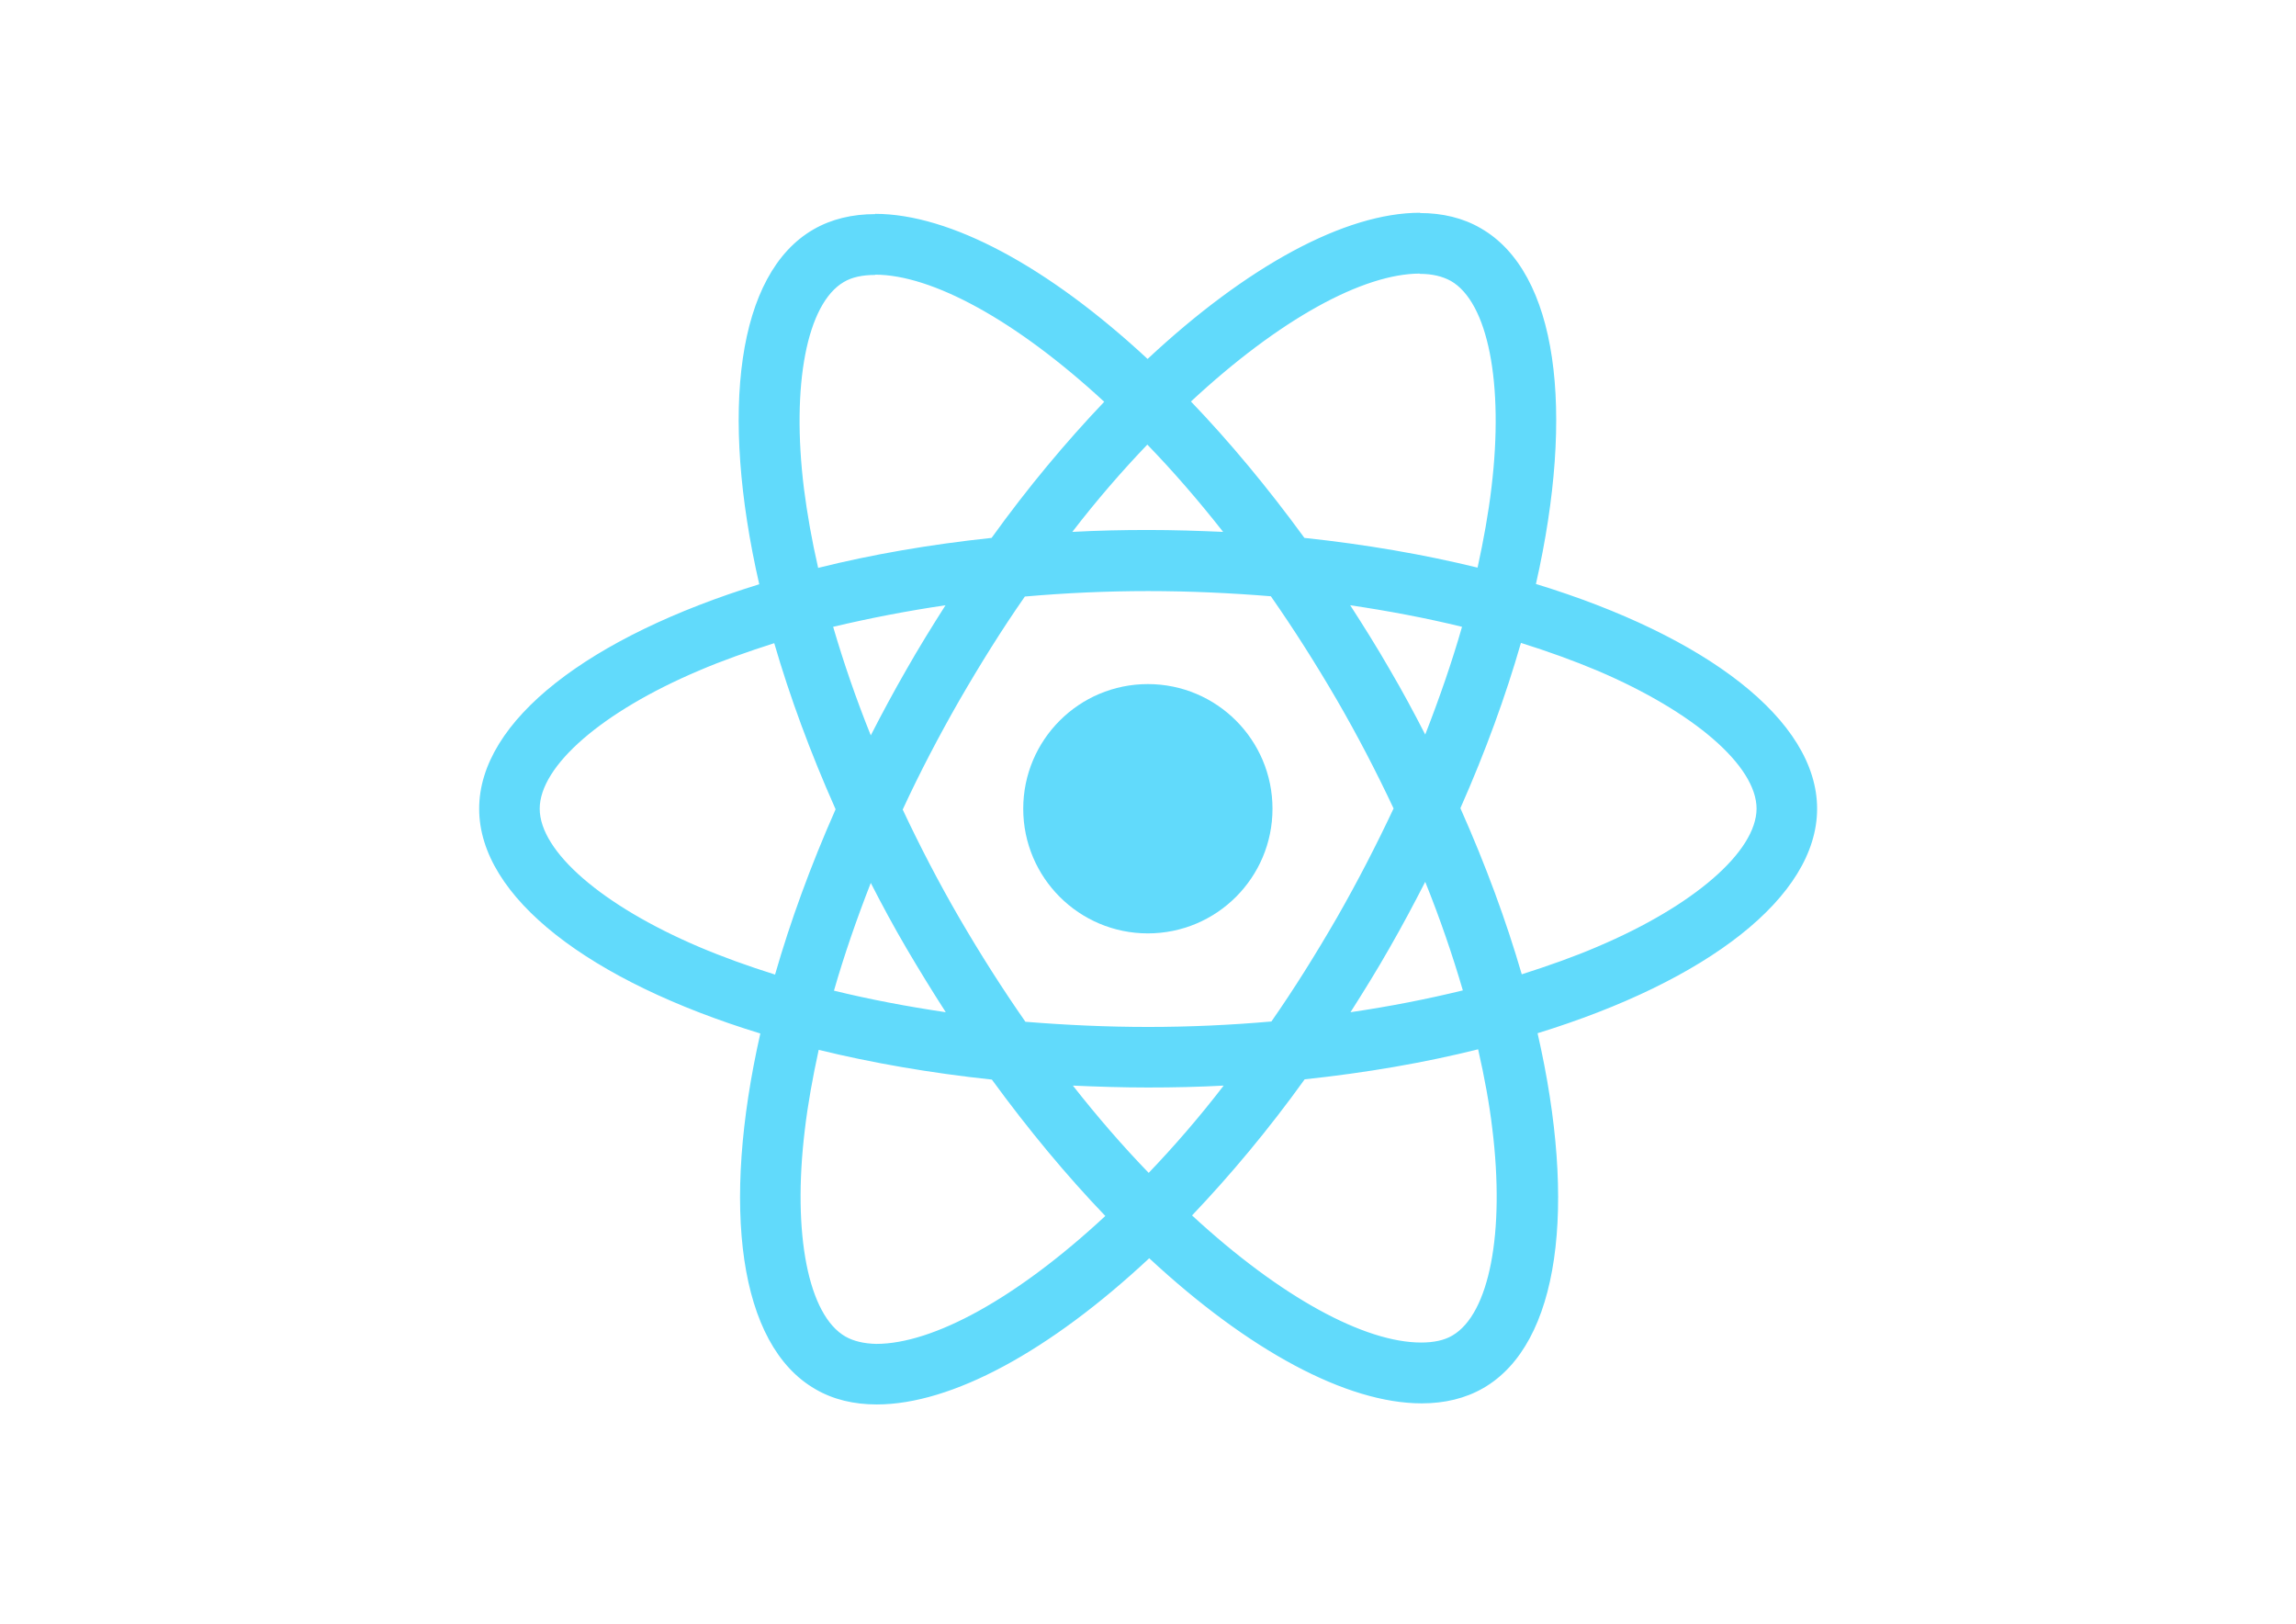
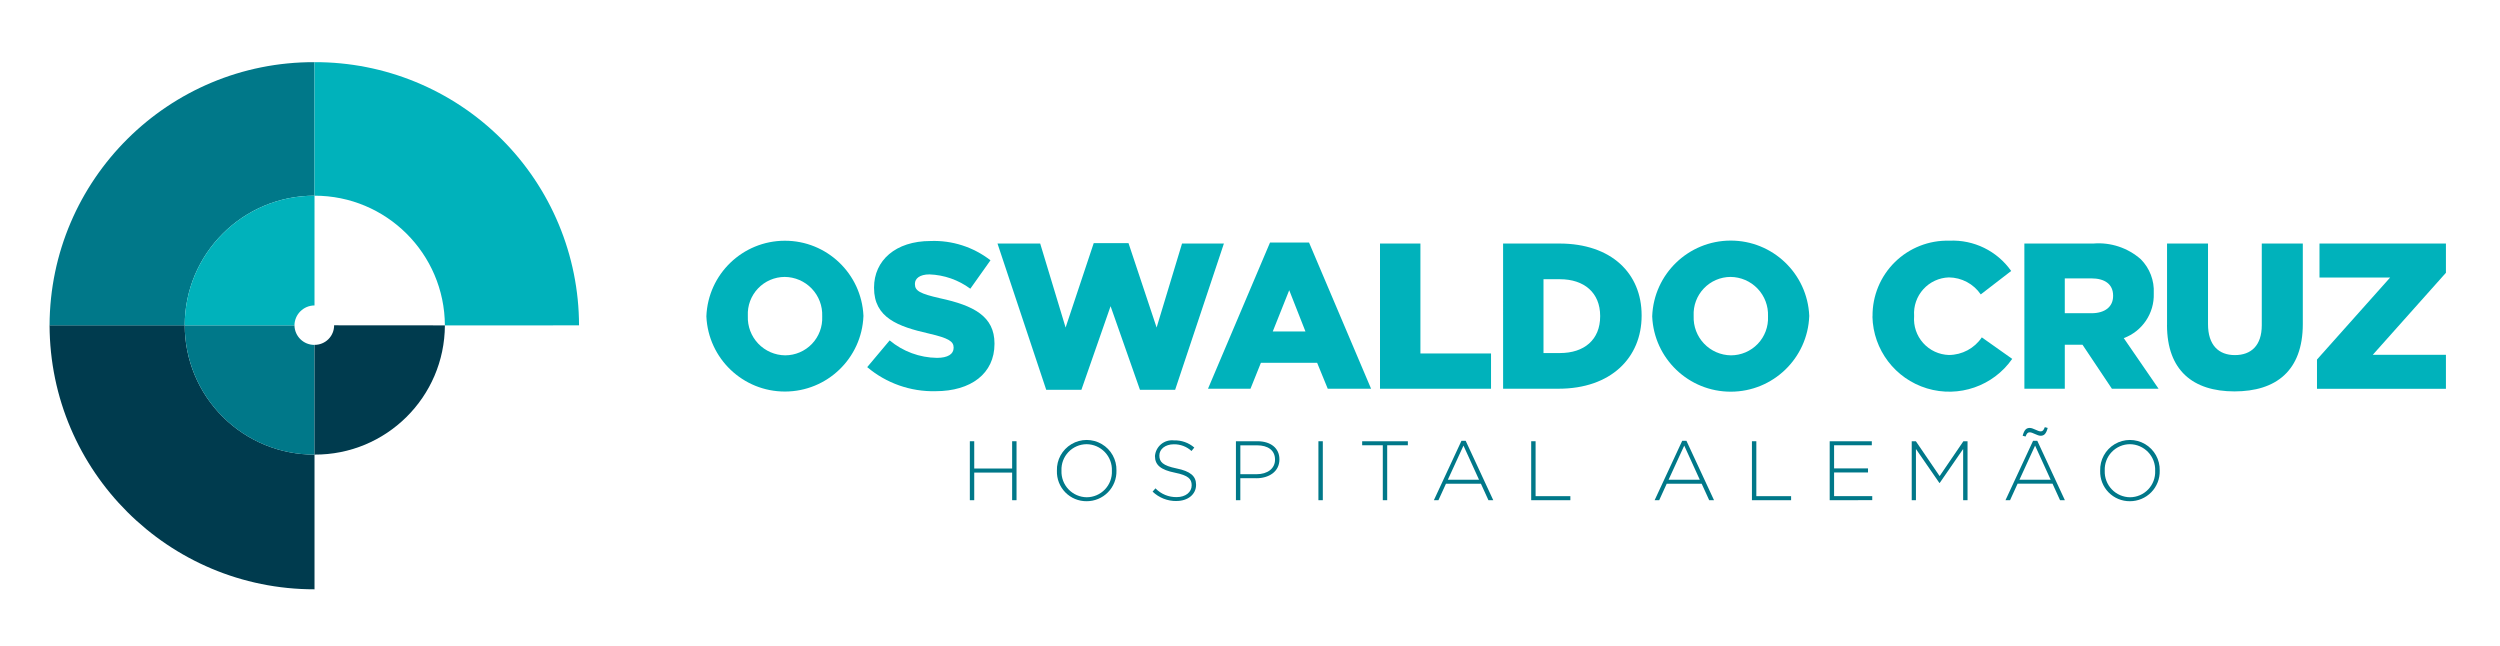
- <svg xmlns="http://www.w3.org/2000/svg" viewBox="0 0 841.9 595.3">
-   <g fill="#61DAFB">
-     <path d="M666.3 296.5c0-32.5-40.7-63.3-103.1-82.4 14.4-63.6 8-114.2-20.2-130.4-6.5-3.8-14.1-5.6-22.4-5.6v22.3c4.6 0 8.3.9 11.4 2.6 13.6 7.8 19.5 37.5 14.9 75.7-1.1 9.4-2.9 19.3-5.1 29.4-19.6-4.8-41-8.5-63.5-10.9-13.5-18.5-27.5-35.3-41.6-50 32.6-30.3 63.2-46.9 84-46.9V78c-27.5 0-63.5 19.6-99.9 53.6-36.4-33.8-72.4-53.2-99.9-53.2v22.3c20.7 0 51.4 16.5 84 46.6-14 14.7-28 31.4-41.3 49.9-22.6 2.4-44 6.1-63.6 11-2.3-10-4-19.7-5.2-29-4.7-38.2 1.1-67.9 14.6-75.8 3-1.8 6.9-2.6 11.5-2.6V78.5c-8.4 0-16 1.8-22.6 5.6-28.1 16.2-34.4 66.7-19.9 130.1-62.2 19.2-102.7 49.9-102.7 82.3 0 32.5 40.7 63.3 103.1 82.4-14.4 63.6-8 114.2 20.2 130.4 6.5 3.8 14.1 5.6 22.5 5.6 27.5 0 63.5-19.6 99.9-53.6 36.4 33.8 72.4 53.2 99.9 53.2 8.4 0 16-1.8 22.6-5.6 28.1-16.2 34.4-66.7 19.9-130.1 62-19.1 102.5-49.9 102.5-82.3zm-130.2-66.7c-3.7 12.9-8.3 26.2-13.5 39.5-4.1-8-8.4-16-13.1-24-4.6-8-9.5-15.8-14.4-23.4 14.2 2.1 27.9 4.7 41 7.9zm-45.8 106.5c-7.8 13.5-15.8 26.3-24.1 38.2-14.9 1.3-30 2-45.2 2-15.1 0-30.2-.7-45-1.9-8.3-11.9-16.4-24.6-24.2-38-7.6-13.1-14.5-26.4-20.8-39.8 6.2-13.4 13.2-26.8 20.7-39.9 7.8-13.5 15.8-26.3 24.1-38.2 14.9-1.3 30-2 45.2-2 15.1 0 30.2.7 45 1.9 8.3 11.9 16.4 24.6 24.2 38 7.6 13.1 14.5 26.4 20.8 39.8-6.3 13.4-13.2 26.8-20.7 39.9zm32.3-13c5.4 13.4 10 26.8 13.8 39.8-13.1 3.2-26.9 5.9-41.2 8 4.9-7.7 9.8-15.6 14.4-23.7 4.6-8 8.9-16.1 13-24.1zM421.2 430c-9.3-9.6-18.6-20.3-27.8-32 9 .4 18.2.7 27.5.7 9.4 0 18.7-.2 27.8-.7-9 11.7-18.3 22.4-27.5 32zm-74.4-58.9c-14.2-2.1-27.9-4.7-41-7.9 3.7-12.9 8.3-26.2 13.5-39.5 4.1 8 8.4 16 13.1 24 4.7 8 9.5 15.8 14.4 23.4zM420.7 163c9.3 9.6 18.6 20.3 27.8 32-9-.4-18.2-.7-27.5-.7-9.4 0-18.7.2-27.8.7 9-11.7 18.3-22.4 27.5-32zm-74 58.9c-4.9 7.7-9.8 15.6-14.4 23.7-4.6 8-8.9 16-13 24-5.4-13.4-10-26.8-13.8-39.8 13.1-3.1 26.9-5.8 41.2-7.9zm-90.5 125.2c-35.4-15.1-58.3-34.9-58.3-50.6 0-15.7 22.9-35.6 58.3-50.6 8.6-3.7 18-7 27.7-10.1 5.7 19.6 13.2 40 22.5 60.9-9.2 20.8-16.6 41.1-22.2 60.6-9.9-3.1-19.3-6.5-28-10.2zM310 490c-13.6-7.8-19.5-37.5-14.9-75.7 1.1-9.4 2.9-19.3 5.1-29.4 19.6 4.8 41 8.5 63.5 10.9 13.5 18.5 27.5 35.3 41.6 50-32.6 30.3-63.2 46.9-84 46.9-4.5-.1-8.3-1-11.3-2.7zm237.2-76.2c4.7 38.2-1.1 67.9-14.6 75.8-3 1.8-6.9 2.6-11.5 2.6-20.7 0-51.4-16.5-84-46.6 14-14.7 28-31.4 41.3-49.9 22.6-2.4 44-6.1 63.6-11 2.3 10.1 4.1 19.8 5.2 29.1zm38.5-66.7c-8.6 3.7-18 7-27.7 10.1-5.7-19.6-13.2-40-22.5-60.9 9.2-20.8 16.6-41.1 22.2-60.6 9.9 3.1 19.3 6.5 28.1 10.2 35.4 15.1 58.3 34.9 58.3 50.6-.1 15.7-23 35.6-58.4 50.6zM320.8 78.4z" />
-     <circle cx="420.9" cy="296.5" r="45.7" />
-     <path d="M520.5 78.1z" />
+ <svg xmlns="http://www.w3.org/2000/svg" width="186" height="48" viewBox="0 0 186 48">
+   <defs>
+     <style>.a{fill:none;}.b{clip-path:url(#a);}.c{fill:#00b2bb;}.d{fill:#007889;}.e{fill:#003b4e;}</style>
+     <clipPath id="a">
+       <rect class="a" width="186" height="48" />
+     </clipPath>
+   </defs>
+   <g transform="translate(-226.771 -277.796)">
+     <g class="b" transform="translate(226.771 277.796)">
+       <path class="c" d="M365.334,330.844v-.03a5.848,5.848,0,0,1,11.685-.031v.031a5.848,5.848,0,0,1-11.685.03m8.617,0v-.03a2.813,2.813,0,0,0-2.79-2.918,2.758,2.758,0,0,0-2.743,2.887v.031a2.809,2.809,0,0,0,2.774,2.916,2.761,2.761,0,0,0,2.759-2.886" transform="translate(-312.779 -307.293)" />
+       <path class="c" d="M396.874,334.661l1.673-1.992a5.6,5.6,0,0,0,3.518,1.3c.806,0,1.24-.278,1.24-.741v-.031c0-.447-.356-.694-1.829-1.034-2.309-.525-4.091-1.173-4.091-3.4v-.031c0-2.006,1.6-3.457,4.2-3.457a6.845,6.845,0,0,1,4.463,1.435l-1.5,2.114a5.456,5.456,0,0,0-3.038-1.065c-.728,0-1.084.309-1.084.695v.031c0,.494.372.709,1.875,1.05,2.5.54,4.045,1.342,4.045,3.364v.031c0,2.207-1.751,3.519-4.386,3.519a7.6,7.6,0,0,1-5.083-1.79" transform="translate(-332.356 -307.344)" />
+       <path class="c" d="M422.435,325.717h3.177l1.891,6.25,2.092-6.281h2.587l2.092,6.281,1.891-6.25h3.115l-3.627,10.88h-2.619l-2.185-6.219-2.17,6.219h-2.619Z" transform="translate(-348.222 -307.598)" />
+       <path class="c" d="M468.342,325.564h2.9l4.618,10.88h-3.224l-.79-1.929h-4.184l-.775,1.929h-3.161Zm2.635,6.62-1.208-3.071-1.225,3.071Z" transform="translate(-373.851 -307.522)" />
+       <path class="c" d="M497.469,325.769h3.007v8.179h5.253v2.624h-8.26Z" transform="translate(-394.797 -307.65)" />
+       <path class="c" d="M521.614,325.769H525.8c3.874,0,6.121,2.222,6.121,5.339v.032c0,3.116-2.278,5.431-6.183,5.431h-4.123Zm4.231,8.148c1.8,0,2.991-.987,2.991-2.731v-.031c0-1.729-1.193-2.731-2.991-2.731h-1.225v5.493Z" transform="translate(-409.784 -307.65)" />
+       <path class="c" d="M550.863,330.844v-.03a5.847,5.847,0,0,1,11.684-.031v.031a5.847,5.847,0,0,1-11.684.03m8.616,0v-.03a2.812,2.812,0,0,0-2.789-2.918,2.758,2.758,0,0,0-2.743,2.887v.031a2.809,2.809,0,0,0,2.774,2.916,2.761,2.761,0,0,0,2.758-2.886" transform="translate(-427.939 -307.293)" />
+       <path class="c" d="M594.085,330.844v-.03A5.561,5.561,0,0,1,599.8,325.2a5.32,5.32,0,0,1,4.6,2.253l-2.263,1.744a2.908,2.908,0,0,0-2.371-1.265,2.676,2.676,0,0,0-2.588,2.856v.031a2.676,2.676,0,0,0,2.588,2.885,2.966,2.966,0,0,0,2.449-1.311l2.262,1.6a5.716,5.716,0,0,1-10.4-3.148" transform="translate(-454.768 -307.293)" />
+       <path class="c" d="M623.867,325.769H629a4.752,4.752,0,0,1,3.533,1.172,3.341,3.341,0,0,1,.961,2.516v.03a3.418,3.418,0,0,1-2.232,3.319l2.588,3.764h-3.472l-2.185-3.271h-1.318v3.271h-3.006Zm4.99,5.185c1.023,0,1.612-.494,1.612-1.281v-.031c0-.849-.619-1.281-1.627-1.281h-1.968v2.593Z" transform="translate(-473.254 -307.65)" />
+       <path class="c" d="M651.852,331.833v-6.064H654.9v6c0,1.559.791,2.3,2,2.3s2-.71,2-2.222v-6.08h3.053v5.987c0,3.488-2,5.016-5.083,5.016s-5.021-1.559-5.021-4.939" transform="translate(-490.624 -307.65)" />
+       <path class="c" d="M681.266,334.4l5.44-6.1h-5.254v-2.531h9.407v2.176l-5.44,6.1h5.44v2.531h-9.593Z" transform="translate(-508.882 -307.65)" />
+       <path class="d" d="M420.16,369.1v-2.055h-2.82V369.1h-.327v-4.387h.327v2.03h2.82v-2.03h.327V369.1Z" transform="translate(-344.857 -331.885)" />
+       <path class="d" d="M436.3,369.051a2.191,2.191,0,0,1-2.209-2.256v-.012a2.216,2.216,0,1,1,4.43-.013c.006.006.006.006,0,.013a2.212,2.212,0,0,1-2.221,2.268m1.882-2.268a1.9,1.9,0,0,0-1.882-1.974,1.881,1.881,0,0,0-1.869,1.961v.013a1.9,1.9,0,0,0,1.882,1.974,1.881,1.881,0,0,0,1.869-1.962Z" transform="translate(-355.457 -331.761)" />
+       <path class="d" d="M454.636,369.058a2.515,2.515,0,0,1-1.775-.7l.214-.244a2.143,2.143,0,0,0,1.579.652c.661,0,1.114-.37,1.114-.871v-.012c0-.464-.245-.733-1.246-.934-1.057-.213-1.485-.57-1.485-1.234V365.7a1.273,1.273,0,0,1,1.416-1.154,2.2,2.2,0,0,1,1.511.533l-.208.257a1.9,1.9,0,0,0-1.315-.5c-.648,0-1.076.369-1.076.827v.012c0,.464.239.746,1.284.959,1.019.207,1.447.57,1.447,1.209v.012c0,.709-.611,1.2-1.46,1.2" transform="translate(-367.108 -331.781)" />
+       <path class="d" d="M470.725,367.465h-1.19V369.1h-.327v-4.387h1.6c.969,0,1.636.5,1.636,1.341v.013c0,.921-.8,1.4-1.718,1.4m1.391-1.391c0-.7-.541-1.059-1.334-1.059h-1.246v2.149h1.208c.819,0,1.372-.426,1.372-1.078Z" transform="translate(-377.255 -331.885)" />
+       <rect class="d" width="0.327" height="4.387" transform="translate(98.09 32.828)" />
+       <path class="d" d="M495.832,365.013V369.1h-.327v-4.086H493.97v-.3h3.4v.3Z" transform="translate(-392.625 -331.884)" />
+       <path class="d" d="M512.1,369.047l-.56-1.227h-2.6l-.56,1.227h-.34l2.052-4.418h.315l2.052,4.418Zm-1.857-4.061-1.164,2.538H511.4Z" transform="translate(-401.36 -331.832)" />
+       <path class="d" d="M527.128,369.1v-4.387h.327V368.8h2.587v.3Z" transform="translate(-413.207 -331.885)" />
+       <path class="d" d="M555.4,369.047l-.56-1.227h-2.6l-.56,1.227h-.34l2.052-4.418h.315l2.052,4.418Zm-1.857-4.061-1.164,2.538H554.7Z" transform="translate(-428.236 -331.832)" />
+       <path class="d" d="M570.427,369.1v-4.387h.327V368.8h2.587v.3Z" transform="translate(-440.083 -331.885)" />
+       <path class="d" d="M585.679,369.1v-4.387h3.134v.3h-2.807v1.723h2.524v.3h-2.524v1.76h2.839v.3Z" transform="translate(-449.55 -331.885)" />
+       <path class="d" d="M605.6,369.1v-3.81l-1.743,2.526h-.025l-1.744-2.526v3.81h-.314v-4.387h.308l1.768,2.594,1.769-2.594h.308V369.1Z" transform="translate(-459.542 -331.885)" />
+       <path class="d" d="M624.224,367.375l-.56-1.228h-2.6l-.56,1.228h-.34l2.052-4.418h.315l2.052,4.418Zm-1.857-4.061-1.164,2.538h2.322Zm.409-.733c-.239,0-.591-.257-.806-.257-.151,0-.22.075-.314.313l-.214-.056c.12-.451.277-.583.529-.583s.592.256.806.256c.151,0,.22-.075.314-.313l.214.057c-.119.451-.277.583-.529.583" transform="translate(-470.956 -330.16)" />
+       <path class="d" d="M640.945,369.051a2.191,2.191,0,0,1-2.209-2.256v-.012a2.216,2.216,0,1,1,4.43-.013c.006.006.006.006,0,.013a2.212,2.212,0,0,1-2.221,2.268m1.882-2.268a1.9,1.9,0,0,0-1.882-1.974,1.881,1.881,0,0,0-1.869,1.961v.013a1.9,1.9,0,0,0,1.882,1.974,1.881,1.881,0,0,0,1.869-1.962Z" transform="translate(-482.483 -331.761)" />
+       <path class="e" d="M256.206,351.5a9.63,9.63,0,0,1-9.657-9.621H236.494a19.7,19.7,0,0,0,19.712,19.644Z" transform="translate(-232.806 -317.678)" />
+       <path class="d" d="M246.549,309.622a9.652,9.652,0,0,1,9.657-9.647v-9.934a19.642,19.642,0,0,0-19.712,19.581Z" transform="translate(-232.806 -285.416)" />
+       <path class="c" d="M288.465,299.975a9.692,9.692,0,0,1,9.7,9.653l9.98-.006a19.612,19.612,0,0,0-19.677-19.581Z" transform="translate(-265.065 -285.416)" />
+       <path class="d" d="M272.662,343.338a1.476,1.476,0,0,1-1.492-1.455h-8.164a9.627,9.627,0,0,0,9.657,9.621Z" transform="translate(-249.262 -317.678)" />
+       <path class="e" d="M288.465,351.5a9.656,9.656,0,0,0,9.7-9.614l-8.242-.006a1.445,1.445,0,0,1-1.456,1.455Z" transform="translate(-265.065 -317.678)" />
+       <path class="c" d="M272.662,316.342a9.649,9.649,0,0,0-9.657,9.647h8.164a1.5,1.5,0,0,1,1.492-1.481Z" transform="translate(-249.262 -301.783)" />
+     </g>
  </g>
</svg>
